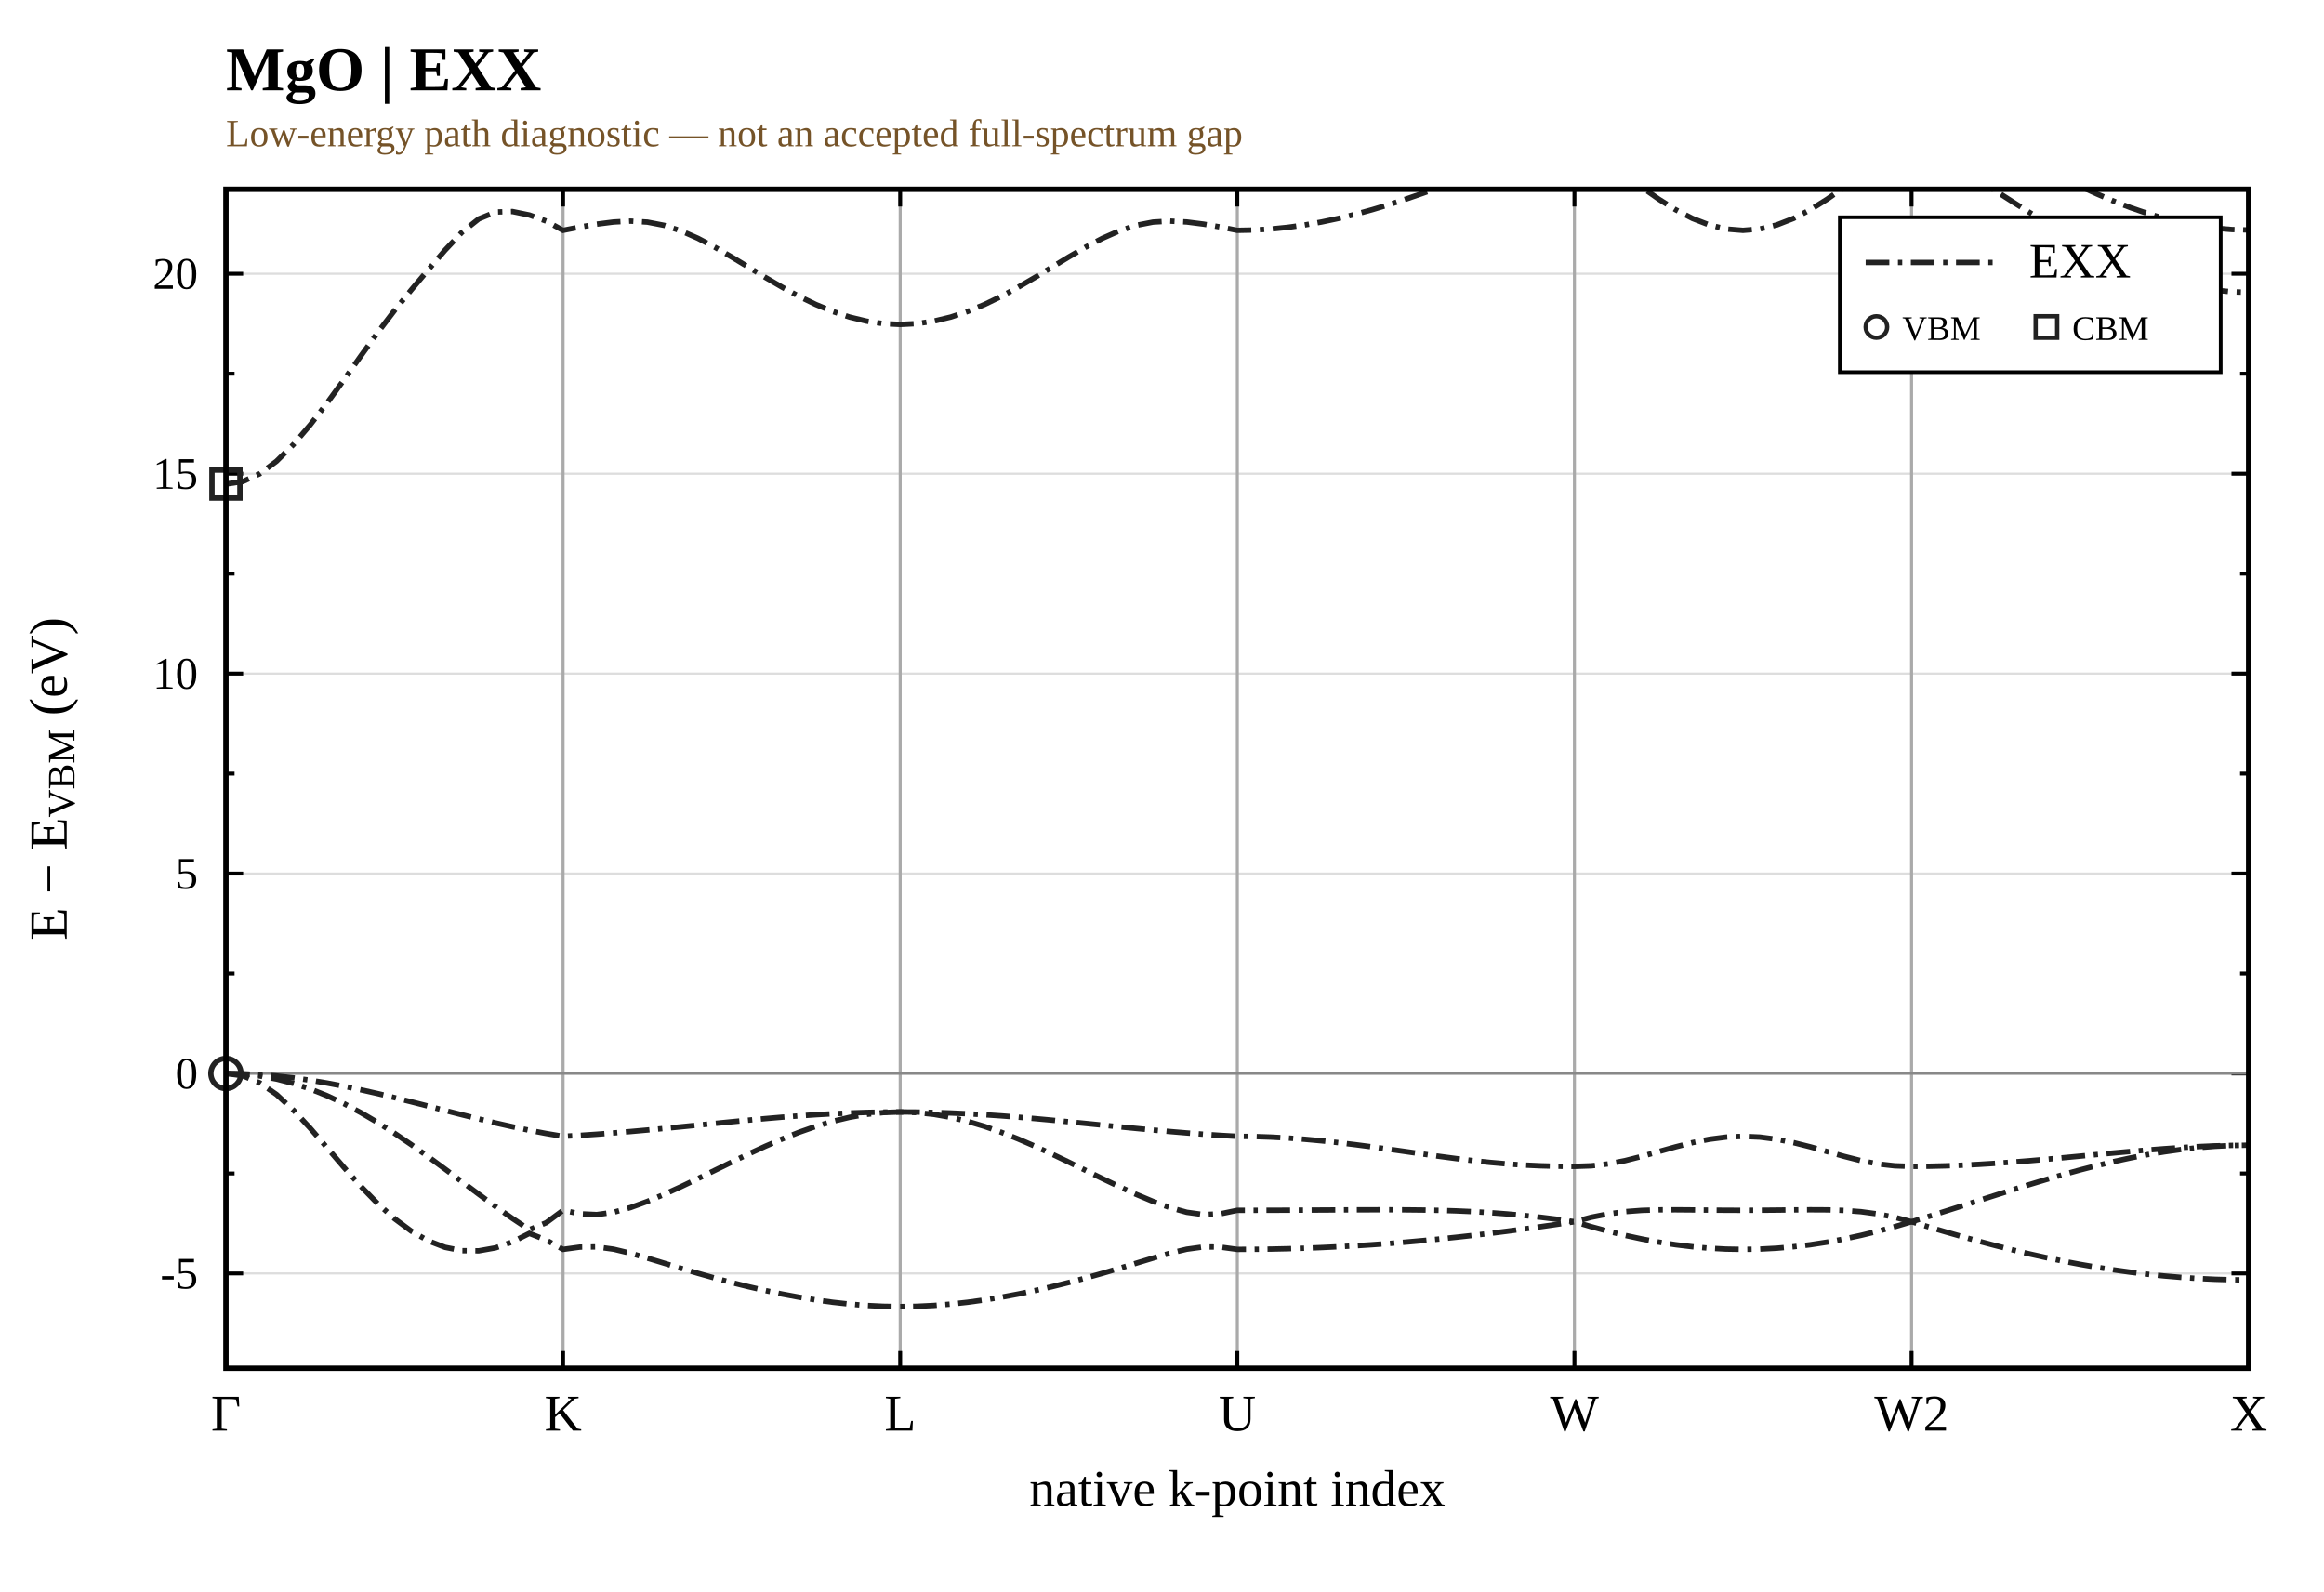
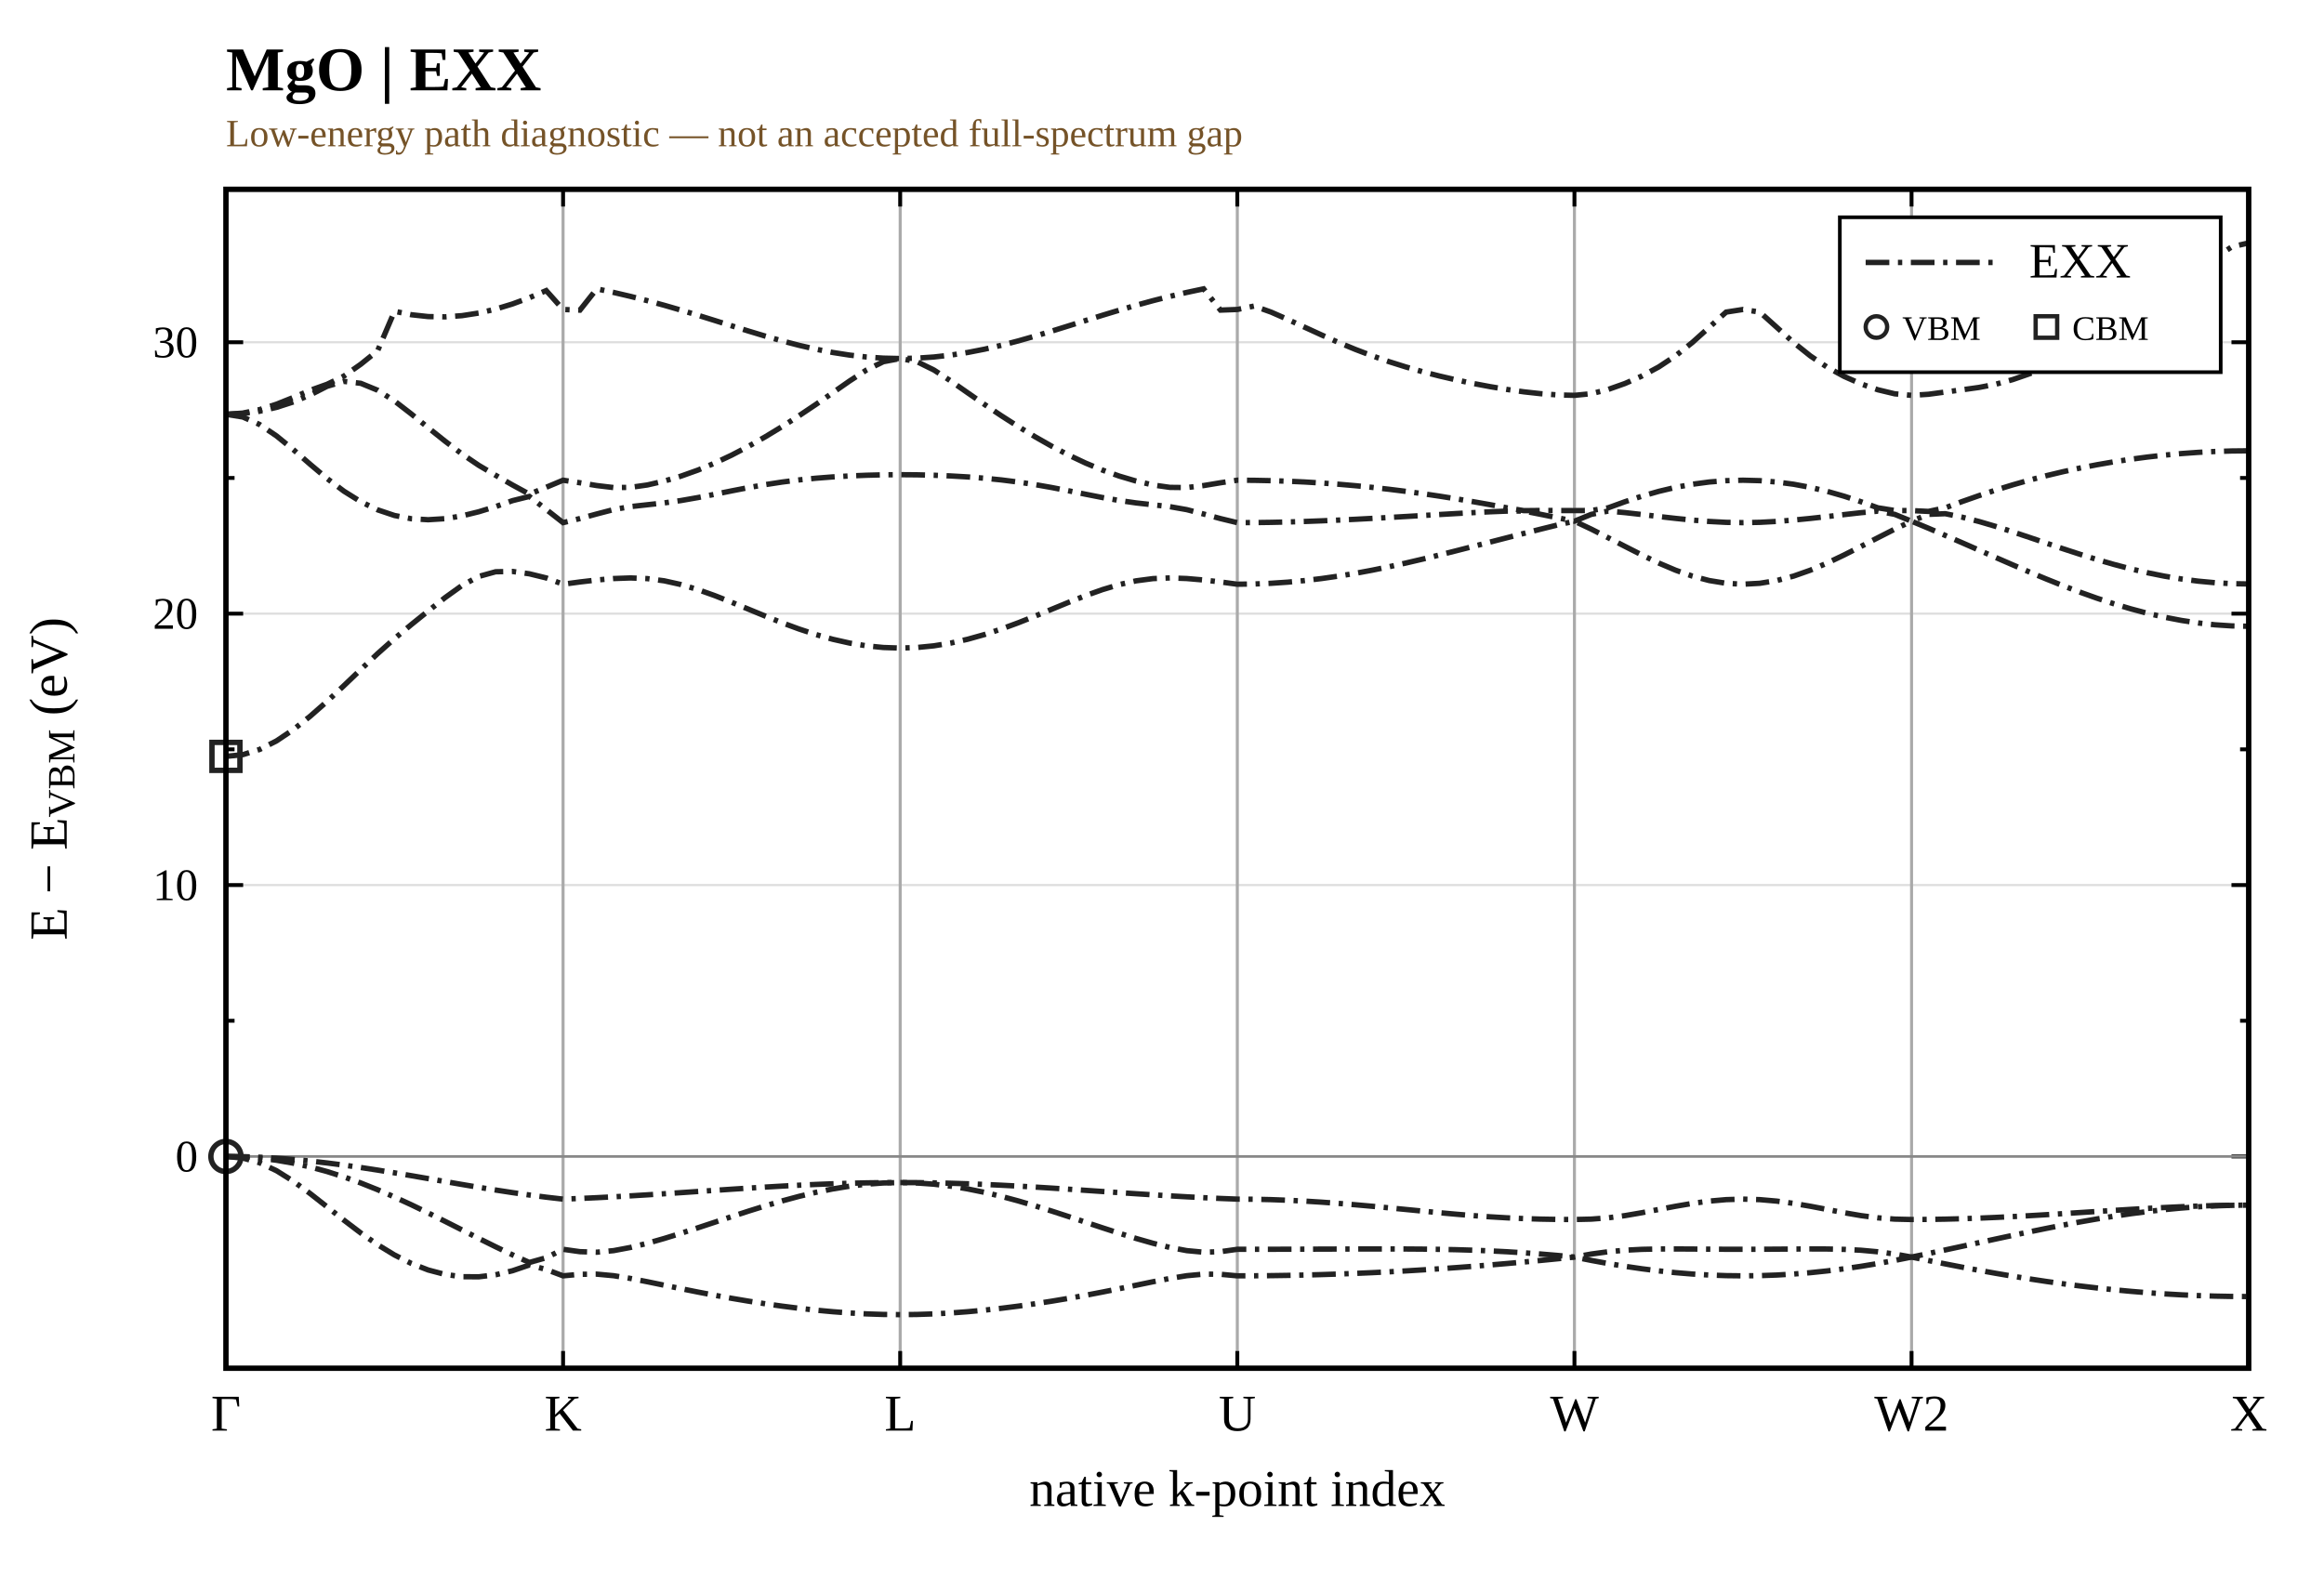
<svg xmlns="http://www.w3.org/2000/svg" width="1080" height="740" viewBox="0 0 1080 740">
  <rect width="100%" height="100%" fill="white" />
  <text x="105" y="42" font-family="Times New Roman, DejaVu Serif, serif" font-size="29" font-weight="bold">MgO | EXX</text>
  <defs>
    <clipPath id="frontier-clip">
      <rect x="105" y="88" width="940" height="548" />
    </clipPath>
  </defs>
  <text id="diagnostic-warning" x="105" y="68" font-family="Times New Roman, DejaVu Serif, serif" font-size="18" fill="#755328">Low-energy path diagnostic — not an accepted full-spectrum gap</text>
-   <line x1="105" y1="591.938" x2="1045" y2="591.938" stroke="#dddddd" stroke-width="1" />
-   <text x="92" y="598.938" text-anchor="end" font-family="Times New Roman, DejaVu Serif, serif" font-size="21">-5</text>
-   <line x1="105" y1="591.938" x2="113" y2="591.938" stroke="black" stroke-width="1.8" />
-   <line x1="1045" y1="591.938" x2="1037" y2="591.938" stroke="black" stroke-width="1.8" />
-   <line x1="105" y1="545.469" x2="109" y2="545.469" stroke="black" stroke-width="1.8" />
-   <line x1="1045" y1="545.469" x2="1041" y2="545.469" stroke="black" stroke-width="1.8" />
-   <line x1="105" y1="499.000" x2="1045" y2="499.000" stroke="#dddddd" stroke-width="1" />
-   <text x="92" y="506.000" text-anchor="end" font-family="Times New Roman, DejaVu Serif, serif" font-size="21">0</text>
-   <line x1="105" y1="499.000" x2="113" y2="499.000" stroke="black" stroke-width="1.8" />
-   <line x1="1045" y1="499.000" x2="1037" y2="499.000" stroke="black" stroke-width="1.8" />
-   <line x1="105" y1="452.531" x2="109" y2="452.531" stroke="black" stroke-width="1.8" />
-   <line x1="1045" y1="452.531" x2="1041" y2="452.531" stroke="black" stroke-width="1.8" />
-   <line x1="105" y1="406.062" x2="1045" y2="406.062" stroke="#dddddd" stroke-width="1" />
-   <text x="92" y="413.062" text-anchor="end" font-family="Times New Roman, DejaVu Serif, serif" font-size="21">5</text>
-   <line x1="105" y1="406.062" x2="113" y2="406.062" stroke="black" stroke-width="1.8" />
-   <line x1="1045" y1="406.062" x2="1037" y2="406.062" stroke="black" stroke-width="1.8" />
-   <line x1="105" y1="359.592" x2="109" y2="359.592" stroke="black" stroke-width="1.8" />
-   <line x1="1045" y1="359.592" x2="1041" y2="359.592" stroke="black" stroke-width="1.8" />
-   <line x1="105" y1="313.123" x2="1045" y2="313.123" stroke="#dddddd" stroke-width="1" />
-   <text x="92" y="320.123" text-anchor="end" font-family="Times New Roman, DejaVu Serif, serif" font-size="21">10</text>
-   <line x1="105" y1="313.123" x2="113" y2="313.123" stroke="black" stroke-width="1.8" />
-   <line x1="1045" y1="313.123" x2="1037" y2="313.123" stroke="black" stroke-width="1.8" />
-   <line x1="105" y1="266.654" x2="109" y2="266.654" stroke="black" stroke-width="1.8" />
-   <line x1="1045" y1="266.654" x2="1041" y2="266.654" stroke="black" stroke-width="1.8" />
-   <line x1="105" y1="220.185" x2="1045" y2="220.185" stroke="#dddddd" stroke-width="1" />
-   <text x="92" y="227.185" text-anchor="end" font-family="Times New Roman, DejaVu Serif, serif" font-size="21">15</text>
-   <line x1="105" y1="220.185" x2="113" y2="220.185" stroke="black" stroke-width="1.8" />
-   <line x1="1045" y1="220.185" x2="1037" y2="220.185" stroke="black" stroke-width="1.8" />
-   <line x1="105" y1="173.715" x2="109" y2="173.715" stroke="black" stroke-width="1.8" />
-   <line x1="1045" y1="173.715" x2="1041" y2="173.715" stroke="black" stroke-width="1.8" />
-   <line x1="105" y1="127.246" x2="1045" y2="127.246" stroke="#dddddd" stroke-width="1" />
-   <text x="92" y="134.246" text-anchor="end" font-family="Times New Roman, DejaVu Serif, serif" font-size="21">20</text>
-   <line x1="105" y1="127.246" x2="113" y2="127.246" stroke="black" stroke-width="1.8" />
-   <line x1="1045" y1="127.246" x2="1037" y2="127.246" stroke="black" stroke-width="1.8" />
+   <line x1="105" y1="537.560" x2="1045" y2="537.560" stroke="#dddddd" stroke-width="1" />
+   <text x="92" y="544.560" text-anchor="end" font-family="Times New Roman, DejaVu Serif, serif" font-size="21">0</text>
+   <line x1="105" y1="537.560" x2="113" y2="537.560" stroke="black" stroke-width="1.8" />
+   <line x1="1045" y1="537.560" x2="1037" y2="537.560" stroke="black" stroke-width="1.8" />
+   <line x1="105" y1="474.482" x2="109" y2="474.482" stroke="black" stroke-width="1.8" />
+   <line x1="1045" y1="474.482" x2="1041" y2="474.482" stroke="black" stroke-width="1.8" />
+   <line x1="105" y1="411.404" x2="1045" y2="411.404" stroke="#dddddd" stroke-width="1" />
+   <text x="92" y="418.404" text-anchor="end" font-family="Times New Roman, DejaVu Serif, serif" font-size="21">10</text>
+   <line x1="105" y1="411.404" x2="113" y2="411.404" stroke="black" stroke-width="1.8" />
+   <line x1="1045" y1="411.404" x2="1037" y2="411.404" stroke="black" stroke-width="1.8" />
+   <line x1="105" y1="348.326" x2="109" y2="348.326" stroke="black" stroke-width="1.8" />
+   <line x1="1045" y1="348.326" x2="1041" y2="348.326" stroke="black" stroke-width="1.8" />
+   <line x1="105" y1="285.248" x2="1045" y2="285.248" stroke="#dddddd" stroke-width="1" />
+   <text x="92" y="292.248" text-anchor="end" font-family="Times New Roman, DejaVu Serif, serif" font-size="21">20</text>
+   <line x1="105" y1="285.248" x2="113" y2="285.248" stroke="black" stroke-width="1.8" />
+   <line x1="1045" y1="285.248" x2="1037" y2="285.248" stroke="black" stroke-width="1.8" />
+   <line x1="105" y1="222.169" x2="109" y2="222.169" stroke="black" stroke-width="1.8" />
+   <line x1="1045" y1="222.169" x2="1041" y2="222.169" stroke="black" stroke-width="1.8" />
+   <line x1="105" y1="159.091" x2="1045" y2="159.091" stroke="#dddddd" stroke-width="1" />
+   <text x="92" y="166.091" text-anchor="end" font-family="Times New Roman, DejaVu Serif, serif" font-size="21">30</text>
+   <line x1="105" y1="159.091" x2="113" y2="159.091" stroke="black" stroke-width="1.8" />
+   <line x1="1045" y1="159.091" x2="1037" y2="159.091" stroke="black" stroke-width="1.8" />
  <line x1="105.000" y1="88" x2="105.000" y2="636" stroke="#aaaaaa" stroke-width="1.4" />
  <text x="105.000" y="665" text-anchor="middle" font-family="Times New Roman, DejaVu Serif, serif" font-size="24">Γ</text>
  <line x1="105.000" y1="88" x2="105.000" y2="96" stroke="black" stroke-width="1.8" />
  <line x1="105.000" y1="636" x2="105.000" y2="628" stroke="black" stroke-width="1.8" />
  <line x1="261.667" y1="88" x2="261.667" y2="636" stroke="#aaaaaa" stroke-width="1.4" />
  <text x="261.667" y="665" text-anchor="middle" font-family="Times New Roman, DejaVu Serif, serif" font-size="24">K</text>
  <line x1="261.667" y1="88" x2="261.667" y2="96" stroke="black" stroke-width="1.8" />
  <line x1="261.667" y1="636" x2="261.667" y2="628" stroke="black" stroke-width="1.8" />
  <line x1="418.333" y1="88" x2="418.333" y2="636" stroke="#aaaaaa" stroke-width="1.4" />
  <text x="418.333" y="665" text-anchor="middle" font-family="Times New Roman, DejaVu Serif, serif" font-size="24">L</text>
  <line x1="418.333" y1="88" x2="418.333" y2="96" stroke="black" stroke-width="1.8" />
  <line x1="418.333" y1="636" x2="418.333" y2="628" stroke="black" stroke-width="1.8" />
  <line x1="575.000" y1="88" x2="575.000" y2="636" stroke="#aaaaaa" stroke-width="1.4" />
  <text x="575.000" y="665" text-anchor="middle" font-family="Times New Roman, DejaVu Serif, serif" font-size="24">U</text>
  <line x1="575.000" y1="88" x2="575.000" y2="96" stroke="black" stroke-width="1.8" />
  <line x1="575.000" y1="636" x2="575.000" y2="628" stroke="black" stroke-width="1.8" />
  <line x1="731.667" y1="88" x2="731.667" y2="636" stroke="#aaaaaa" stroke-width="1.4" />
  <text x="731.667" y="665" text-anchor="middle" font-family="Times New Roman, DejaVu Serif, serif" font-size="24">W</text>
  <line x1="731.667" y1="88" x2="731.667" y2="96" stroke="black" stroke-width="1.8" />
  <line x1="731.667" y1="636" x2="731.667" y2="628" stroke="black" stroke-width="1.8" />
  <line x1="888.333" y1="88" x2="888.333" y2="636" stroke="#aaaaaa" stroke-width="1.4" />
  <text x="888.333" y="665" text-anchor="middle" font-family="Times New Roman, DejaVu Serif, serif" font-size="24">W2</text>
  <line x1="888.333" y1="88" x2="888.333" y2="96" stroke="black" stroke-width="1.8" />
  <line x1="888.333" y1="636" x2="888.333" y2="628" stroke="black" stroke-width="1.8" />
  <line x1="1045.000" y1="88" x2="1045.000" y2="636" stroke="#aaaaaa" stroke-width="1.4" />
  <text x="1045.000" y="665" text-anchor="middle" font-family="Times New Roman, DejaVu Serif, serif" font-size="24">X</text>
  <line x1="1045.000" y1="88" x2="1045.000" y2="96" stroke="black" stroke-width="1.8" />
  <line x1="1045.000" y1="636" x2="1045.000" y2="628" stroke="black" stroke-width="1.8" />
-   <line x1="105" y1="499.000" x2="1045" y2="499.000" stroke="#888888" stroke-width="1.2" />
-   <path id="EXX-rank-1" d="M105.000,499.000 L112.833,500.082 L120.667,503.348 L128.500,508.763 L136.333,515.993 L144.167,524.449 L152.000,533.509 L159.833,542.645 L167.667,551.418 L175.500,559.458 L183.333,566.479 L191.167,572.288 L199.000,576.760 L206.833,579.800 L214.667,581.358 L222.500,581.425 L230.333,580.031 L238.167,577.271 L246.000,573.323 L253.833,576.415 L261.667,580.760 L269.500,579.697 L277.333,579.603 L285.167,580.673 L293.000,582.550 L300.833,584.804 L308.667,587.182 L316.500,589.559 L324.333,591.869 L332.167,594.077 L340.000,596.159 L347.833,598.101 L355.667,599.891 L363.500,601.521 L371.333,602.980 L379.167,604.255 L387.000,605.331 L394.833,606.192 L402.667,606.823 L410.500,607.209 L418.333,607.339 L426.167,607.209 L434.000,606.823 L441.833,606.192 L449.667,605.331 L457.500,604.255 L465.333,602.980 L473.167,601.521 L481.000,599.890 L488.833,598.099 L496.667,596.157 L504.500,594.075 L512.333,591.868 L520.167,589.559 L528.000,587.183 L535.833,584.805 L543.667,582.551 L551.500,580.674 L559.333,579.602 L567.167,579.696 L575.000,580.760 L582.833,580.725 L590.667,580.622 L598.500,580.451 L606.333,580.211 L614.167,579.904 L622.000,579.529 L629.833,579.088 L637.667,578.582 L645.500,578.011 L653.333,577.377 L661.167,576.681 L669.000,575.924 L676.833,575.109 L684.667,574.237 L692.500,573.309 L700.333,572.328 L708.167,571.295 L716.000,570.213 L723.833,569.082 L731.667,567.905 L739.500,570.213 L747.333,572.328 L755.167,574.237 L763.000,575.924 L770.833,577.377 L778.667,578.582 L786.500,579.529 L794.333,580.211 L802.167,580.622 L810.000,580.760 L817.833,580.623 L825.667,580.212 L833.500,579.531 L841.333,578.584 L849.167,577.380 L857.000,575.928 L864.833,574.240 L872.667,572.330 L880.500,570.214 L888.333,567.905 L896.167,570.277 L904.000,572.587 L911.833,574.825 L919.667,576.982 L927.500,579.048 L935.333,581.013 L943.167,582.868 L951.000,584.606 L958.833,586.221 L966.667,587.708 L974.500,589.063 L982.333,590.283 L990.167,591.365 L998.000,592.308 L1005.833,593.110 L1013.667,593.769 L1021.500,594.283 L1029.333,594.651 L1037.167,594.873 L1045.000,594.946" fill="none" stroke="#222222" stroke-width="2.5" stroke-dasharray="11 4 2 4" clip-path="url(#frontier-clip)" />
-   <path id="EXX-rank-2" d="M105.000,499.000 L112.833,499.289 L120.667,500.154 L128.500,501.596 L136.333,503.612 L144.167,506.197 L152.000,509.338 L159.833,513.010 L167.667,517.175 L175.500,521.783 L183.333,526.781 L191.167,532.106 L199.000,537.686 L206.833,543.442 L214.667,549.286 L222.500,555.126 L230.333,560.861 L238.167,566.386 L246.000,571.600 L253.833,568.366 L261.667,562.589 L269.500,564.212 L277.333,564.576 L285.167,563.496 L293.000,561.320 L300.833,558.461 L308.667,555.172 L316.500,551.603 L324.333,547.860 L332.167,544.033 L340.000,540.202 L347.833,536.445 L355.667,532.833 L363.500,529.439 L371.333,526.332 L379.167,523.578 L387.000,521.237 L394.833,519.362 L402.667,517.992 L410.500,517.159 L418.333,516.879 L426.167,517.159 L434.000,517.992 L441.833,519.362 L449.667,521.237 L457.500,523.578 L465.333,526.332 L473.167,529.439 L481.000,532.833 L488.833,536.445 L496.667,540.202 L504.500,544.033 L512.333,547.860 L520.167,551.603 L528.000,555.172 L535.833,558.461 L543.667,561.320 L551.500,563.496 L559.333,564.578 L567.167,564.213 L575.000,562.589 L582.833,562.584 L590.667,562.567 L598.500,562.538 L606.333,562.500 L614.167,562.457 L622.000,562.412 L629.833,562.373 L637.667,562.347 L645.500,562.345 L653.333,562.380 L661.167,562.465 L669.000,562.620 L676.833,562.862 L684.667,563.209 L692.500,563.675 L700.333,564.266 L708.167,564.982 L716.000,565.820 L723.833,566.787 L731.667,567.905 L739.500,565.820 L747.333,564.266 L755.167,563.209 L763.000,562.620 L770.833,562.380 L778.667,562.347 L786.500,562.412 L794.333,562.500 L802.167,562.567 L810.000,562.589 L817.833,562.560 L825.667,562.490 L833.500,562.402 L841.333,562.342 L849.167,562.385 L857.000,562.636 L864.833,563.232 L872.667,564.286 L880.500,565.828 L888.333,567.905 L896.167,565.482 L904.000,563.019 L911.833,560.528 L919.667,558.024 L927.500,555.524 L935.333,553.048 L943.167,550.618 L951.000,548.256 L958.833,545.986 L966.667,543.829 L974.500,541.806 L982.333,539.936 L990.167,538.238 L998.000,536.728 L1005.833,535.421 L1013.667,534.331 L1021.500,533.471 L1029.333,532.849 L1037.167,532.473 L1045.000,532.347" fill="none" stroke="#222222" stroke-width="2.5" stroke-dasharray="11 4 2 4" clip-path="url(#frontier-clip)" />
-   <path id="EXX-rank-3" d="M105.000,499.000 L112.833,499.131 L120.667,499.521 L128.500,500.162 L136.333,501.041 L144.167,502.144 L152.000,503.450 L159.833,504.934 L167.667,506.572 L175.500,508.342 L183.333,510.218 L191.167,512.172 L199.000,514.173 L206.833,516.186 L214.667,518.180 L222.500,520.125 L230.333,521.993 L238.167,523.760 L246.000,525.400 L253.833,526.893 L261.667,528.219 L269.500,527.765 L277.333,527.235 L285.167,526.637 L293.000,525.982 L300.833,525.280 L308.667,524.540 L316.500,523.774 L324.333,522.994 L332.167,522.210 L340.000,521.435 L347.833,520.683 L355.667,519.966 L363.500,519.298 L371.333,518.692 L379.167,518.159 L387.000,517.709 L394.833,517.351 L402.667,517.090 L410.500,516.932 L418.333,516.879 L426.167,516.932 L434.000,517.090 L441.833,517.351 L449.667,517.709 L457.500,518.159 L465.333,518.692 L473.167,519.298 L481.000,519.966 L488.833,520.683 L496.667,521.435 L504.500,522.210 L512.333,522.994 L520.167,523.774 L528.000,524.540 L535.833,525.280 L543.667,525.982 L551.500,526.637 L559.333,527.235 L567.167,527.765 L575.000,528.219 L582.833,528.307 L590.667,528.570 L598.500,528.998 L606.333,529.580 L614.167,530.299 L622.000,531.140 L629.833,532.084 L637.667,533.109 L645.500,534.193 L653.333,535.310 L661.167,536.434 L669.000,537.531 L676.833,538.570 L684.667,539.518 L692.500,540.346 L700.333,541.030 L708.167,541.554 L716.000,541.915 L723.833,542.121 L731.667,542.187 L739.500,541.915 L747.333,541.030 L755.167,539.518 L763.000,537.531 L770.833,535.310 L778.667,533.109 L786.500,531.140 L794.333,529.580 L802.167,528.570 L810.000,528.219 L817.833,528.571 L825.667,529.582 L833.500,531.144 L841.333,533.112 L849.167,535.313 L857.000,537.531 L864.833,539.517 L872.667,541.027 L880.500,541.913 L888.333,542.187 L896.167,542.123 L904.000,541.935 L911.833,541.636 L919.667,541.237 L927.500,540.751 L935.333,540.187 L943.167,539.559 L951.000,538.877 L958.833,538.158 L966.667,537.418 L974.500,536.673 L982.333,535.941 L990.167,535.236 L998.000,534.574 L1005.833,533.967 L1013.667,533.430 L1021.500,532.980 L1029.333,532.637 L1037.167,532.421 L1045.000,532.347" fill="none" stroke="#222222" stroke-width="2.5" stroke-dasharray="11 4 2 4" clip-path="url(#frontier-clip)" />
-   <path id="EXX-rank-4" d="M105.000,225.000 L112.833,223.816 L120.667,220.245 L128.500,214.399 L136.333,206.644 L144.167,197.473 L152.000,187.323 L159.833,176.537 L167.667,165.481 L175.500,154.608 L183.333,144.325 L191.167,134.705 L199.000,125.409 L206.833,116.275 L214.667,107.981 L222.500,101.757 L230.333,98.551 L238.167,98.334 L246.000,99.951 L253.833,102.777 L261.667,107.084 L269.500,105.537 L277.333,104.195 L285.167,103.200 L293.000,102.788 L300.833,103.246 L308.667,104.759 L316.500,107.322 L324.333,110.775 L332.167,114.892 L340.000,119.436 L347.833,124.184 L355.667,128.937 L363.500,133.515 L371.333,137.767 L379.167,141.562 L387.000,144.796 L394.833,147.387 L402.667,149.276 L410.500,150.424 L418.333,150.809 L426.167,150.423 L434.000,149.272 L441.833,147.381 L449.667,144.788 L457.500,141.555 L465.333,137.764 L473.167,133.517 L481.000,128.944 L488.833,124.196 L496.667,119.448 L504.500,114.902 L512.333,110.781 L520.167,107.323 L528.000,104.756 L535.833,103.239 L543.667,102.779 L551.500,103.190 L559.333,104.188 L567.167,105.534 L575.000,107.084 L582.833,106.927 L590.667,106.452 L598.500,105.666 L606.333,104.578 L614.167,103.198 L622.000,101.542 L629.833,99.629 L637.667,97.479 L645.500,95.118 L653.333,92.572 L661.167,89.871 L669.000,87.048 L676.833,84.140 L684.667,81.182 L692.500,78.207 L700.333,75.241 L708.167,72.292 L716.000,69.365 L723.833,66.512 L731.667,63.916 L739.500,69.365 L747.333,75.241 L755.167,81.182 L763.000,87.048 L770.833,92.572 L778.667,97.479 L786.500,101.542 L794.333,104.578 L802.167,106.452 L810.000,107.084 L817.833,106.447 L825.667,104.568 L833.500,101.528 L841.333,97.464 L849.167,92.559 L857.000,87.042 L864.833,81.186 L872.667,75.254 L880.500,69.374 L888.333,63.916 L896.167,68.733 L904.000,73.666 L911.833,78.682 L919.667,83.741 L927.500,88.803 L935.333,93.823 L943.167,98.754 L951.000,103.551 L958.833,108.165 L966.667,112.552 L974.500,116.669 L982.333,120.475 L990.167,123.931 L998.000,127.003 L1005.833,129.659 L1013.667,131.871 L1021.500,133.617 L1029.333,134.878 L1037.167,135.639 L1045.000,135.894" fill="none" stroke="#222222" stroke-width="2.5" stroke-dasharray="11 4 2 4" clip-path="url(#frontier-clip)" />
-   <path id="EXX-rank-5" d="M105.000,-9.273 L112.833,-7.449 L120.667,-2.268 L128.500,5.523 L136.333,14.950 L144.167,24.984 L152.000,34.698 L159.833,43.378 L167.667,50.588 L175.500,56.146 L183.333,60.021 L191.167,62.248 L199.000,62.916 L206.833,62.191 L214.667,60.290 L222.500,57.456 L230.333,53.914 L238.167,49.849 L246.000,46.974 L253.833,55.882 L261.667,64.921 L269.500,62.119 L277.333,58.964 L285.167,55.955 L293.000,53.930 L300.833,52.660 L308.667,51.398 L316.500,49.765 L324.333,47.746 L332.167,45.485 L340.000,43.158 L347.833,40.915 L355.667,38.872 L363.500,37.104 L371.333,35.644 L379.167,34.484 L387.000,33.592 L394.833,32.925 L402.667,32.452 L410.500,32.163 L418.333,32.065 L426.167,32.164 L434.000,32.455 L441.833,32.932 L449.667,33.602 L457.500,34.495 L465.333,35.649 L473.167,37.101 L481.000,38.857 L488.833,40.889 L496.667,43.127 L504.500,45.456 L512.333,47.725 L520.167,49.759 L528.000,51.411 L535.833,52.692 L543.667,53.977 L551.500,56.006 L559.333,59.004 L567.167,62.136 L575.000,64.921 L582.833,64.872 L590.667,64.714 L598.500,64.454 L606.333,64.103 L614.167,63.672 L622.000,63.171 L629.833,62.614 L637.667,62.010 L645.500,61.370 L653.333,60.705 L661.167,60.026 L669.000,59.344 L676.833,58.677 L684.667,58.045 L692.500,57.476 L700.333,57.012 L708.167,56.961 L716.000,59.233 L723.833,61.555 L731.667,63.916 L739.500,59.233 L747.333,57.012 L755.167,58.045 L763.000,59.344 L770.833,60.705 L778.667,62.010 L786.500,63.171 L794.333,64.103 L802.167,64.714 L810.000,64.921 L817.833,64.695 L825.667,64.077 L833.500,63.155 L841.333,62.015 L849.167,60.736 L857.000,59.394 L864.833,58.100 L872.667,57.057 L880.500,59.238 L888.333,63.916 L896.167,59.247 L904.000,58.788 L911.833,61.163 L919.667,64.132 L927.500,67.525 L935.333,71.204 L943.167,75.054 L951.000,78.967 L958.833,82.847 L966.667,86.611 L974.500,90.189 L982.333,93.519 L990.167,96.551 L998.000,99.243 L1005.833,101.561 L1013.667,103.479 L1021.500,104.980 L1029.333,106.055 L1037.167,106.700 L1045.000,106.915" fill="none" stroke="#222222" stroke-width="2.5" stroke-dasharray="11 4 2 4" clip-path="url(#frontier-clip)" />
-   <path id="EXX-rank-6" d="M105.000,-9.273 L112.833,-9.800 L120.667,-11.383 L128.500,-14.032 L136.333,-17.757 L144.167,-22.565 L152.000,-28.463 L159.833,-31.829 L167.667,-30.505 L175.500,-25.775 L183.333,-18.422 L191.167,-9.497 L199.000,-0.098 L206.833,9.121 L214.667,17.852 L222.500,25.680 L230.333,32.486 L238.167,39.117 L246.000,45.401 L253.833,40.691 L261.667,35.854 L269.500,37.608 L277.333,39.520 L285.167,40.894 L293.000,40.754 L300.833,39.109 L308.667,36.453 L316.500,33.039 L324.333,28.925 L332.167,24.129 L340.000,18.684 L347.833,12.648 L355.667,6.091 L363.500,-0.917 L371.333,-8.316 L379.167,-16.056 L387.000,-24.063 L394.833,-32.123 L402.667,-39.630 L410.500,-45.311 L418.333,-47.487 L426.167,-45.310 L434.000,-39.625 L441.833,-32.110 L449.667,-24.045 L457.500,-16.040 L465.333,-8.308 L473.167,-0.920 L481.000,6.080 L488.833,12.633 L496.667,18.670 L504.500,24.117 L512.333,28.918 L520.167,33.037 L528.000,36.456 L535.833,39.114 L543.667,40.758 L551.500,40.897 L559.333,39.522 L567.167,37.610 L575.000,35.854 L582.833,35.930 L590.667,36.159 L598.500,36.541 L606.333,37.075 L614.167,37.765 L622.000,38.608 L629.833,39.606 L637.667,40.755 L645.500,42.054 L653.333,43.498 L661.167,45.080 L669.000,46.793 L676.833,48.627 L684.667,50.573 L692.500,52.619 L700.333,54.752 L708.167,56.701 L716.000,56.575 L723.833,56.609 L731.667,56.665 L739.500,56.575 L747.333,54.752 L755.167,50.573 L763.000,46.793 L770.833,43.498 L778.667,40.755 L786.500,38.608 L794.333,37.075 L802.167,36.159 L810.000,35.854 L817.833,36.159 L825.667,37.077 L833.500,38.613 L841.333,40.763 L849.167,43.510 L857.000,46.807 L864.833,50.586 L872.667,54.762 L880.500,56.595 L888.333,56.665 L896.167,57.220 L904.000,54.755 L911.833,50.467 L919.667,46.407 L927.500,42.595 L935.333,39.042 L943.167,35.758 L951.000,32.742 L958.833,29.992 L966.667,27.500 L974.500,25.258 L982.333,23.259 L990.167,21.497 L998.000,19.969 L1005.833,18.674 L1013.667,17.611 L1021.500,16.782 L1029.333,16.189 L1037.167,15.832 L1045.000,15.713" fill="none" stroke="#222222" stroke-width="2.5" stroke-dasharray="11 4 2 4" clip-path="url(#frontier-clip)" />
-   <path id="EXX-rank-7" d="M105.000,-9.273 L112.833,-10.117 L120.667,-12.511 L128.500,-16.209 L136.333,-20.828 L144.167,-25.727 L152.000,-29.857 L159.833,-35.464 L167.667,-43.585 L175.500,-52.850 L183.333,-79.844 L191.167,-77.473 L199.000,-76.212 L206.833,-76.020 L214.667,-76.846 L222.500,-78.636 L230.333,-81.330 L238.167,-84.858 L246.000,-89.126 L253.833,-94.015 L261.667,-81.078 L269.500,-80.629 L277.333,-95.197 L285.167,-92.743 L293.000,-90.046 L300.833,-87.113 L308.667,-83.961 L316.500,-80.617 L324.333,-77.121 L332.167,-73.526 L340.000,-69.895 L347.833,-66.301 L355.667,-62.823 L363.500,-59.540 L371.333,-56.533 L379.167,-53.875 L387.000,-51.627 L394.833,-49.836 L402.667,-48.537 L410.500,-47.751 L418.333,-47.487 L426.167,-47.750 L434.000,-48.536 L441.833,-49.835 L449.667,-51.626 L457.500,-53.875 L465.333,-56.533 L473.167,-59.540 L481.000,-62.821 L488.833,-66.297 L496.667,-69.889 L504.500,-73.519 L512.333,-77.116 L520.167,-80.615 L528.000,-83.964 L535.833,-87.121 L543.667,-90.056 L551.500,-92.753 L559.333,-95.204 L567.167,-80.646 L575.000,-81.078 L582.833,-83.419 L590.667,-79.292 L598.500,-74.229 L606.333,-68.911 L614.167,-63.620 L622.000,-58.530 L629.833,-53.753 L637.667,-49.349 L645.500,-45.338 L653.333,-41.710 L661.167,-38.437 L669.000,-35.484 L676.833,-32.812 L684.667,-30.396 L692.500,-28.223 L700.333,-26.304 L708.167,-24.676 L716.000,-23.403 L723.833,-22.569 L731.667,-22.269 L739.500,-23.403 L747.333,-26.304 L755.167,-30.396 L763.000,-35.484 L770.833,-41.710 L778.667,-49.349 L786.500,-58.530 L794.333,-68.911 L802.167,-79.292 L810.000,-81.078 L817.833,-79.280 L825.667,-68.890 L833.500,-58.481 L841.333,-49.240 L849.167,-41.520 L857.000,-35.225 L864.833,-30.119 L872.667,-26.089 L880.500,-23.321 L888.333,-22.269 L896.167,-23.003 L904.000,-24.549 L911.833,-26.076 L919.667,-27.683 L927.500,-29.906 L935.333,-33.053 L943.167,-37.044 L951.000,-41.556 L958.833,-46.227 L966.667,-50.849 L974.500,-55.486 L982.333,-60.504 L990.167,-66.482 L998.000,-74.007 L1005.833,-83.394 L1013.667,-94.396 L1021.500,-106.010 L1029.333,-116.540 L1037.167,-123.980 L1045.000,-126.675" fill="none" stroke="#222222" stroke-width="2.5" stroke-dasharray="11 4 2 4" clip-path="url(#frontier-clip)" />
-   <circle id="EXX-VBM-1" cx="105.000" cy="499.000" r="7" fill="none" stroke="#222222" stroke-width="2.5" />
-   <rect id="EXX-CBM-1" x="98.500" y="218.500" width="13" height="13" fill="none" stroke="#222222" stroke-width="2.5" />
+   <line x1="105" y1="537.560" x2="1045" y2="537.560" stroke="#888888" stroke-width="1.2" />
+   <path id="EXX-rank-1" d="M105.000,537.560 L112.833,538.294 L120.667,540.511 L128.500,544.187 L136.333,549.093 L144.167,554.832 L152.000,560.982 L159.833,567.182 L167.667,573.137 L175.500,578.593 L183.333,583.359 L191.167,587.301 L199.000,590.336 L206.833,592.400 L214.667,593.457 L222.500,593.503 L230.333,592.557 L238.167,590.683 L246.000,588.004 L253.833,590.102 L261.667,593.051 L269.500,592.330 L277.333,592.266 L285.167,592.993 L293.000,594.266 L300.833,595.796 L308.667,597.410 L316.500,599.023 L324.333,600.591 L332.167,602.090 L340.000,603.503 L347.833,604.821 L355.667,606.036 L363.500,607.142 L371.333,608.132 L379.167,608.998 L387.000,609.728 L394.833,610.313 L402.667,610.740 L410.500,611.002 L418.333,611.091 L426.167,611.002 L434.000,610.740 L441.833,610.312 L449.667,609.728 L457.500,608.998 L465.333,608.132 L473.167,607.142 L481.000,606.035 L488.833,604.820 L496.667,603.501 L504.500,602.088 L512.333,600.590 L520.167,599.023 L528.000,597.411 L535.833,595.797 L543.667,594.267 L551.500,592.993 L559.333,592.265 L567.167,592.329 L575.000,593.051 L582.833,593.028 L590.667,592.958 L598.500,592.842 L606.333,592.679 L614.167,592.470 L622.000,592.216 L629.833,591.917 L637.667,591.573 L645.500,591.185 L653.333,590.755 L661.167,590.283 L669.000,589.769 L676.833,589.216 L684.667,588.624 L692.500,587.994 L700.333,587.329 L708.167,586.628 L716.000,585.893 L723.833,585.125 L731.667,584.327 L739.500,585.893 L747.333,587.329 L755.167,588.624 L763.000,589.769 L770.833,590.755 L778.667,591.573 L786.500,592.216 L794.333,592.679 L802.167,592.958 L810.000,593.051 L817.833,592.958 L825.667,592.680 L833.500,592.217 L841.333,591.575 L849.167,590.757 L857.000,589.772 L864.833,588.626 L872.667,587.330 L880.500,585.894 L888.333,584.327 L896.167,585.936 L904.000,587.504 L911.833,589.023 L919.667,590.487 L927.500,591.889 L935.333,593.223 L943.167,594.482 L951.000,595.662 L958.833,596.758 L966.667,597.767 L974.500,598.686 L982.333,599.514 L990.167,600.249 L998.000,600.889 L1005.833,601.434 L1013.667,601.881 L1021.500,602.229 L1029.333,602.479 L1037.167,602.630 L1045.000,602.680" fill="none" stroke="#222222" stroke-width="2.5" stroke-dasharray="11 4 2 4" clip-path="url(#frontier-clip)" />
+   <path id="EXX-rank-2" d="M105.000,537.560 L112.833,537.756 L120.667,538.344 L128.500,539.322 L136.333,540.690 L144.167,542.445 L152.000,544.577 L159.833,547.069 L167.667,549.895 L175.500,553.023 L183.333,556.415 L191.167,560.029 L199.000,563.817 L206.833,567.723 L214.667,571.690 L222.500,575.653 L230.333,579.545 L238.167,583.296 L246.000,586.835 L253.833,584.639 L261.667,580.718 L269.500,581.820 L277.333,582.067 L285.167,581.334 L293.000,579.857 L300.833,577.917 L308.667,575.685 L316.500,573.262 L324.333,570.722 L332.167,568.124 L340.000,565.524 L347.833,562.974 L355.667,560.523 L363.500,558.219 L371.333,556.111 L379.167,554.241 L387.000,552.653 L394.833,551.380 L402.667,550.450 L410.500,549.885 L418.333,549.695 L426.167,549.885 L434.000,550.450 L441.833,551.380 L449.667,552.653 L457.500,554.241 L465.333,556.111 L473.167,558.219 L481.000,560.523 L488.833,562.974 L496.667,565.524 L504.500,568.124 L512.333,570.722 L520.167,573.262 L528.000,575.685 L535.833,577.917 L543.667,579.857 L551.500,581.334 L559.333,582.068 L567.167,581.821 L575.000,580.718 L582.833,580.715 L590.667,580.703 L598.500,580.684 L606.333,580.658 L614.167,580.629 L622.000,580.599 L629.833,580.572 L637.667,580.555 L645.500,580.553 L653.333,580.576 L661.167,580.635 L669.000,580.740 L676.833,580.904 L684.667,581.139 L692.500,581.455 L700.333,581.857 L708.167,582.343 L716.000,582.911 L723.833,583.568 L731.667,584.327 L739.500,582.911 L747.333,581.857 L755.167,581.139 L763.000,580.740 L770.833,580.576 L778.667,580.555 L786.500,580.599 L794.333,580.658 L802.167,580.703 L810.000,580.718 L817.833,580.699 L825.667,580.651 L833.500,580.592 L841.333,580.551 L849.167,580.580 L857.000,580.751 L864.833,581.155 L872.667,581.870 L880.500,582.917 L888.333,584.327 L896.167,582.682 L904.000,581.010 L911.833,579.320 L919.667,577.620 L927.500,575.923 L935.333,574.243 L943.167,572.593 L951.000,570.991 L958.833,569.450 L966.667,567.986 L974.500,566.613 L982.333,565.344 L990.167,564.191 L998.000,563.166 L1005.833,562.279 L1013.667,561.540 L1021.500,560.956 L1029.333,560.534 L1037.167,560.278 L1045.000,560.193" fill="none" stroke="#222222" stroke-width="2.5" stroke-dasharray="11 4 2 4" clip-path="url(#frontier-clip)" />
+   <path id="EXX-rank-3" d="M105.000,537.560 L112.833,537.649 L120.667,537.914 L128.500,538.349 L136.333,538.946 L144.167,539.694 L152.000,540.580 L159.833,541.587 L167.667,542.699 L175.500,543.900 L183.333,545.174 L191.167,546.500 L199.000,547.858 L206.833,549.225 L214.667,550.578 L222.500,551.898 L230.333,553.166 L238.167,554.365 L246.000,555.478 L253.833,556.491 L261.667,557.391 L269.500,557.083 L277.333,556.723 L285.167,556.318 L293.000,555.873 L300.833,555.396 L308.667,554.894 L316.500,554.375 L324.333,553.845 L332.167,553.313 L340.000,552.787 L347.833,552.276 L355.667,551.790 L363.500,551.337 L371.333,550.925 L379.167,550.563 L387.000,550.258 L394.833,550.015 L402.667,549.838 L410.500,549.731 L418.333,549.695 L426.167,549.731 L434.000,549.838 L441.833,550.015 L449.667,550.258 L457.500,550.564 L465.333,550.925 L473.167,551.337 L481.000,551.790 L488.833,552.276 L496.667,552.787 L504.500,553.313 L512.333,553.845 L520.167,554.375 L528.000,554.894 L535.833,555.396 L543.667,555.873 L551.500,556.318 L559.333,556.723 L567.167,557.083 L575.000,557.391 L582.833,557.451 L590.667,557.629 L598.500,557.920 L606.333,558.315 L614.167,558.803 L622.000,559.374 L629.833,560.014 L637.667,560.710 L645.500,561.446 L653.333,562.204 L661.167,562.967 L669.000,563.711 L676.833,564.417 L684.667,565.060 L692.500,565.622 L700.333,566.086 L708.167,566.442 L716.000,566.687 L723.833,566.827 L731.667,566.872 L739.500,566.687 L747.333,566.086 L755.167,565.060 L763.000,563.711 L770.833,562.204 L778.667,560.710 L786.500,559.374 L794.333,558.315 L802.167,557.629 L810.000,557.391 L817.833,557.630 L825.667,558.316 L833.500,559.376 L841.333,560.712 L849.167,562.206 L857.000,563.712 L864.833,565.059 L872.667,566.084 L880.500,566.686 L888.333,566.872 L896.167,566.828 L904.000,566.700 L911.833,566.497 L919.667,566.227 L927.500,565.897 L935.333,565.514 L943.167,565.088 L951.000,564.625 L958.833,564.137 L966.667,563.634 L974.500,563.129 L982.333,562.632 L990.167,562.154 L998.000,561.705 L1005.833,561.293 L1013.667,560.928 L1021.500,560.623 L1029.333,560.390 L1037.167,560.243 L1045.000,560.193" fill="none" stroke="#222222" stroke-width="2.5" stroke-dasharray="11 4 2 4" clip-path="url(#frontier-clip)" />
+   <path id="EXX-rank-4" d="M105.000,351.594 L112.833,350.790 L120.667,348.367 L128.500,344.399 L136.333,339.136 L144.167,332.911 L152.000,326.023 L159.833,318.702 L167.667,311.198 L175.500,303.818 L183.333,296.839 L191.167,290.310 L199.000,284.000 L206.833,277.801 L214.667,272.172 L222.500,267.948 L230.333,265.772 L238.167,265.624 L246.000,266.722 L253.833,268.640 L261.667,271.564 L269.500,270.514 L277.333,269.603 L285.167,268.927 L293.000,268.648 L300.833,268.959 L308.667,269.985 L316.500,271.725 L324.333,274.068 L332.167,276.863 L340.000,279.947 L347.833,283.169 L355.667,286.395 L363.500,289.502 L371.333,292.388 L379.167,294.964 L387.000,297.159 L394.833,298.918 L402.667,300.200 L410.500,300.978 L418.333,301.240 L426.167,300.978 L434.000,300.197 L441.833,298.913 L449.667,297.153 L457.500,294.959 L465.333,292.386 L473.167,289.504 L481.000,286.400 L488.833,283.177 L496.667,279.955 L504.500,276.869 L512.333,274.073 L520.167,271.726 L528.000,269.983 L535.833,268.954 L543.667,268.641 L551.500,268.920 L559.333,269.598 L567.167,270.511 L575.000,271.564 L582.833,271.456 L590.667,271.135 L598.500,270.601 L606.333,269.862 L614.167,268.926 L622.000,267.802 L629.833,266.503 L637.667,265.045 L645.500,263.442 L653.333,261.714 L661.167,259.880 L669.000,257.965 L676.833,255.991 L684.667,253.983 L692.500,251.965 L700.333,249.951 L708.167,247.950 L716.000,245.963 L723.833,244.027 L731.667,242.265 L739.500,245.963 L747.333,249.951 L755.167,253.983 L763.000,257.965 L770.833,261.714 L778.667,265.045 L786.500,267.802 L794.333,269.862 L802.167,271.135 L810.000,271.564 L817.833,271.131 L825.667,269.856 L833.500,267.793 L841.333,265.034 L849.167,261.705 L857.000,257.961 L864.833,253.986 L872.667,249.960 L880.500,245.969 L888.333,242.265 L896.167,245.534 L904.000,248.882 L911.833,252.287 L919.667,255.720 L927.500,259.156 L935.333,262.563 L943.167,265.910 L951.000,269.165 L958.833,272.297 L966.667,275.275 L974.500,278.069 L982.333,280.652 L990.167,282.997 L998.000,285.082 L1005.833,286.885 L1013.667,288.387 L1021.500,289.571 L1029.333,290.427 L1037.167,290.944 L1045.000,291.117" fill="none" stroke="#222222" stroke-width="2.5" stroke-dasharray="11 4 2 4" clip-path="url(#frontier-clip)" />
+   <path id="EXX-rank-5" d="M105.000,192.591 L112.833,193.829 L120.667,197.345 L128.500,202.633 L136.333,209.031 L144.167,215.841 L152.000,222.434 L159.833,228.326 L167.667,233.219 L175.500,236.991 L183.333,239.621 L191.167,241.132 L199.000,241.586 L206.833,241.094 L214.667,239.804 L222.500,237.880 L230.333,235.476 L238.167,232.717 L246.000,230.766 L253.833,236.812 L261.667,242.947 L269.500,241.045 L277.333,238.904 L285.167,236.862 L293.000,235.487 L300.833,234.625 L308.667,233.769 L316.500,232.660 L324.333,231.290 L332.167,229.756 L340.000,228.176 L347.833,226.654 L355.667,225.267 L363.500,224.067 L371.333,223.076 L379.167,222.289 L387.000,221.683 L394.833,221.231 L402.667,220.910 L410.500,220.714 L418.333,220.647 L426.167,220.714 L434.000,220.912 L441.833,221.236 L449.667,221.691 L457.500,222.296 L465.333,223.080 L473.167,224.065 L481.000,225.257 L488.833,226.636 L496.667,228.155 L504.500,229.736 L512.333,231.276 L520.167,232.656 L528.000,233.777 L535.833,234.647 L543.667,235.519 L551.500,236.896 L559.333,238.931 L567.167,241.057 L575.000,242.947 L582.833,242.913 L590.667,242.806 L598.500,242.630 L606.333,242.392 L614.167,242.099 L622.000,241.760 L629.833,241.381 L637.667,240.971 L645.500,240.537 L653.333,240.086 L661.167,239.624 L669.000,239.162 L676.833,238.709 L684.667,238.280 L692.500,237.894 L700.333,237.579 L708.167,237.545 L716.000,239.086 L723.833,240.662 L731.667,242.265 L739.500,239.086 L747.333,237.579 L755.167,238.280 L763.000,239.162 L770.833,240.086 L778.667,240.971 L786.500,241.760 L794.333,242.392 L802.167,242.806 L810.000,242.947 L817.833,242.793 L825.667,242.374 L833.500,241.748 L841.333,240.975 L849.167,240.106 L857.000,239.196 L864.833,238.317 L872.667,237.609 L880.500,239.090 L888.333,242.265 L896.167,239.096 L904.000,238.784 L911.833,240.396 L919.667,242.412 L927.500,244.714 L935.333,247.211 L943.167,249.824 L951.000,252.480 L958.833,255.114 L966.667,257.668 L974.500,260.096 L982.333,262.356 L990.167,264.414 L998.000,266.241 L1005.833,267.815 L1013.667,269.116 L1021.500,270.135 L1029.333,270.865 L1037.167,271.303 L1045.000,271.449" fill="none" stroke="#222222" stroke-width="2.5" stroke-dasharray="11 4 2 4" clip-path="url(#frontier-clip)" />
+   <path id="EXX-rank-6" d="M105.000,192.591 L112.833,192.233 L120.667,191.159 L128.500,189.361 L136.333,186.833 L144.167,183.569 L152.000,179.566 L159.833,177.282 L167.667,178.180 L175.500,181.391 L183.333,186.381 L191.167,192.439 L199.000,198.818 L206.833,205.075 L214.667,211.001 L222.500,216.314 L230.333,220.933 L238.167,225.434 L246.000,229.699 L253.833,226.502 L261.667,223.219 L269.500,224.410 L277.333,225.707 L285.167,226.640 L293.000,226.544 L300.833,225.428 L308.667,223.626 L316.500,221.308 L324.333,218.516 L332.167,215.261 L340.000,211.566 L347.833,207.469 L355.667,203.019 L363.500,198.262 L371.333,193.241 L379.167,187.987 L387.000,182.553 L394.833,177.082 L402.667,171.987 L410.500,168.132 L418.333,166.654 L426.167,168.132 L434.000,171.991 L441.833,177.091 L449.667,182.565 L457.500,187.998 L465.333,193.246 L473.167,198.260 L481.000,203.011 L488.833,207.459 L496.667,211.556 L504.500,215.253 L512.333,218.512 L520.167,221.307 L528.000,223.628 L535.833,225.431 L543.667,226.548 L551.500,226.641 L559.333,225.709 L567.167,224.411 L575.000,223.219 L582.833,223.271 L590.667,223.426 L598.500,223.685 L606.333,224.048 L614.167,224.516 L622.000,225.088 L629.833,225.765 L637.667,226.545 L645.500,227.427 L653.333,228.407 L661.167,229.480 L669.000,230.643 L676.833,231.888 L684.667,233.209 L692.500,234.597 L700.333,236.045 L708.167,237.368 L716.000,237.282 L723.833,237.305 L731.667,237.344 L739.500,237.282 L747.333,236.045 L755.167,233.209 L763.000,230.643 L770.833,228.407 L778.667,226.545 L786.500,225.088 L794.333,224.048 L802.167,223.426 L810.000,223.219 L817.833,223.426 L825.667,224.049 L833.500,225.091 L841.333,226.551 L849.167,228.415 L857.000,230.652 L864.833,233.218 L872.667,236.052 L880.500,237.296 L888.333,237.344 L896.167,237.720 L904.000,236.047 L911.833,233.137 L919.667,230.382 L927.500,227.794 L935.333,225.383 L943.167,223.154 L951.000,221.107 L958.833,219.240 L966.667,217.549 L974.500,216.027 L982.333,214.671 L990.167,213.475 L998.000,212.438 L1005.833,211.558 L1013.667,210.837 L1021.500,210.274 L1029.333,209.872 L1037.167,209.630 L1045.000,209.549" fill="none" stroke="#222222" stroke-width="2.5" stroke-dasharray="11 4 2 4" clip-path="url(#frontier-clip)" />
+   <path id="EXX-rank-7" d="M105.000,192.591 L112.833,192.018 L120.667,190.394 L128.500,187.883 L136.333,184.749 L144.167,181.423 L152.000,178.620 L159.833,174.815 L167.667,169.303 L175.500,163.015 L183.333,144.694 L191.167,146.303 L199.000,147.159 L206.833,147.289 L214.667,146.728 L222.500,145.514 L230.333,143.685 L238.167,141.290 L246.000,138.394 L253.833,135.076 L261.667,143.856 L269.500,144.161 L277.333,134.273 L285.167,135.939 L293.000,137.769 L300.833,139.760 L308.667,141.900 L316.500,144.169 L324.333,146.542 L332.167,148.982 L340.000,151.446 L347.833,153.885 L355.667,156.246 L363.500,158.474 L371.333,160.515 L379.167,162.319 L387.000,163.845 L394.833,165.060 L402.667,165.942 L410.500,166.476 L418.333,166.654 L426.167,166.476 L434.000,165.942 L441.833,165.061 L449.667,163.846 L457.500,162.319 L465.333,160.515 L473.167,158.474 L481.000,156.248 L488.833,153.888 L496.667,151.450 L504.500,148.986 L512.333,146.546 L520.167,144.170 L528.000,141.897 L535.833,139.755 L543.667,137.763 L551.500,135.932 L559.333,134.269 L567.167,144.149 L575.000,143.856 L582.833,142.267 L590.667,145.069 L598.500,148.505 L606.333,152.114 L614.167,155.705 L622.000,159.160 L629.833,162.402 L637.667,165.391 L645.500,168.113 L653.333,170.576 L661.167,172.797 L669.000,174.801 L676.833,176.615 L684.667,178.255 L692.500,179.730 L700.333,181.032 L708.167,182.137 L716.000,183.000 L723.833,183.566 L731.667,183.770 L739.500,183.000 L747.333,181.032 L755.167,178.255 L763.000,174.801 L770.833,170.576 L778.667,165.391 L786.500,159.160 L794.333,152.114 L802.167,145.069 L810.000,143.856 L817.833,145.077 L825.667,152.128 L833.500,159.193 L841.333,165.465 L849.167,170.704 L857.000,174.977 L864.833,178.443 L872.667,181.178 L880.500,183.057 L888.333,183.770 L896.167,183.272 L904.000,182.223 L911.833,181.186 L919.667,180.096 L927.500,178.587 L935.333,176.451 L943.167,173.742 L951.000,170.680 L958.833,167.510 L966.667,164.373 L974.500,161.226 L982.333,157.820 L990.167,153.763 L998.000,148.656 L1005.833,142.284 L1013.667,134.817 L1021.500,126.935 L1029.333,119.788 L1037.167,114.738 L1045.000,112.909" fill="none" stroke="#222222" stroke-width="2.5" stroke-dasharray="11 4 2 4" clip-path="url(#frontier-clip)" />
+   <circle id="EXX-VBM-1" cx="105.000" cy="537.560" r="7" fill="none" stroke="#222222" stroke-width="2.5" />
+   <rect id="EXX-CBM-1" x="98.500" y="345.094" width="13" height="13" fill="none" stroke="#222222" stroke-width="2.5" />
  <rect x="105" y="88" width="940" height="548" fill="none" stroke="black" stroke-width="2.5" />
  <text x="575.0" y="700" text-anchor="middle" font-family="Times New Roman, DejaVu Serif, serif" font-size="24">native k-point index</text>
  <text x="31" y="362.0" text-anchor="middle" transform="rotate(-90 31 362.0)" font-family="Times New Roman, DejaVu Serif, serif" font-size="25">E − E<tspan baseline-shift="sub" font-size="18">VBM</tspan> (eV)</text>
  <rect x="855" y="101" width="177" height="72" fill="white" stroke="black" stroke-width="1.7" />
  <line x1="867" y1="122" x2="929" y2="122" stroke="#222222" stroke-width="2.5" stroke-dasharray="11 4 2 4" />
  <text x="943" y="129" font-family="Times New Roman, DejaVu Serif, serif" font-size="23">EXX</text>
  <circle cx="872" cy="152" r="5" fill="none" stroke="#222222" stroke-width="2" />
  <text x="884" y="158" font-family="Times New Roman, DejaVu Serif, serif" font-size="16">VBM</text>
  <rect x="946" y="147" width="10" height="10" fill="none" stroke="#222222" stroke-width="2" />
  <text x="963" y="158" font-family="Times New Roman, DejaVu Serif, serif" font-size="16">CBM</text>
</svg>
